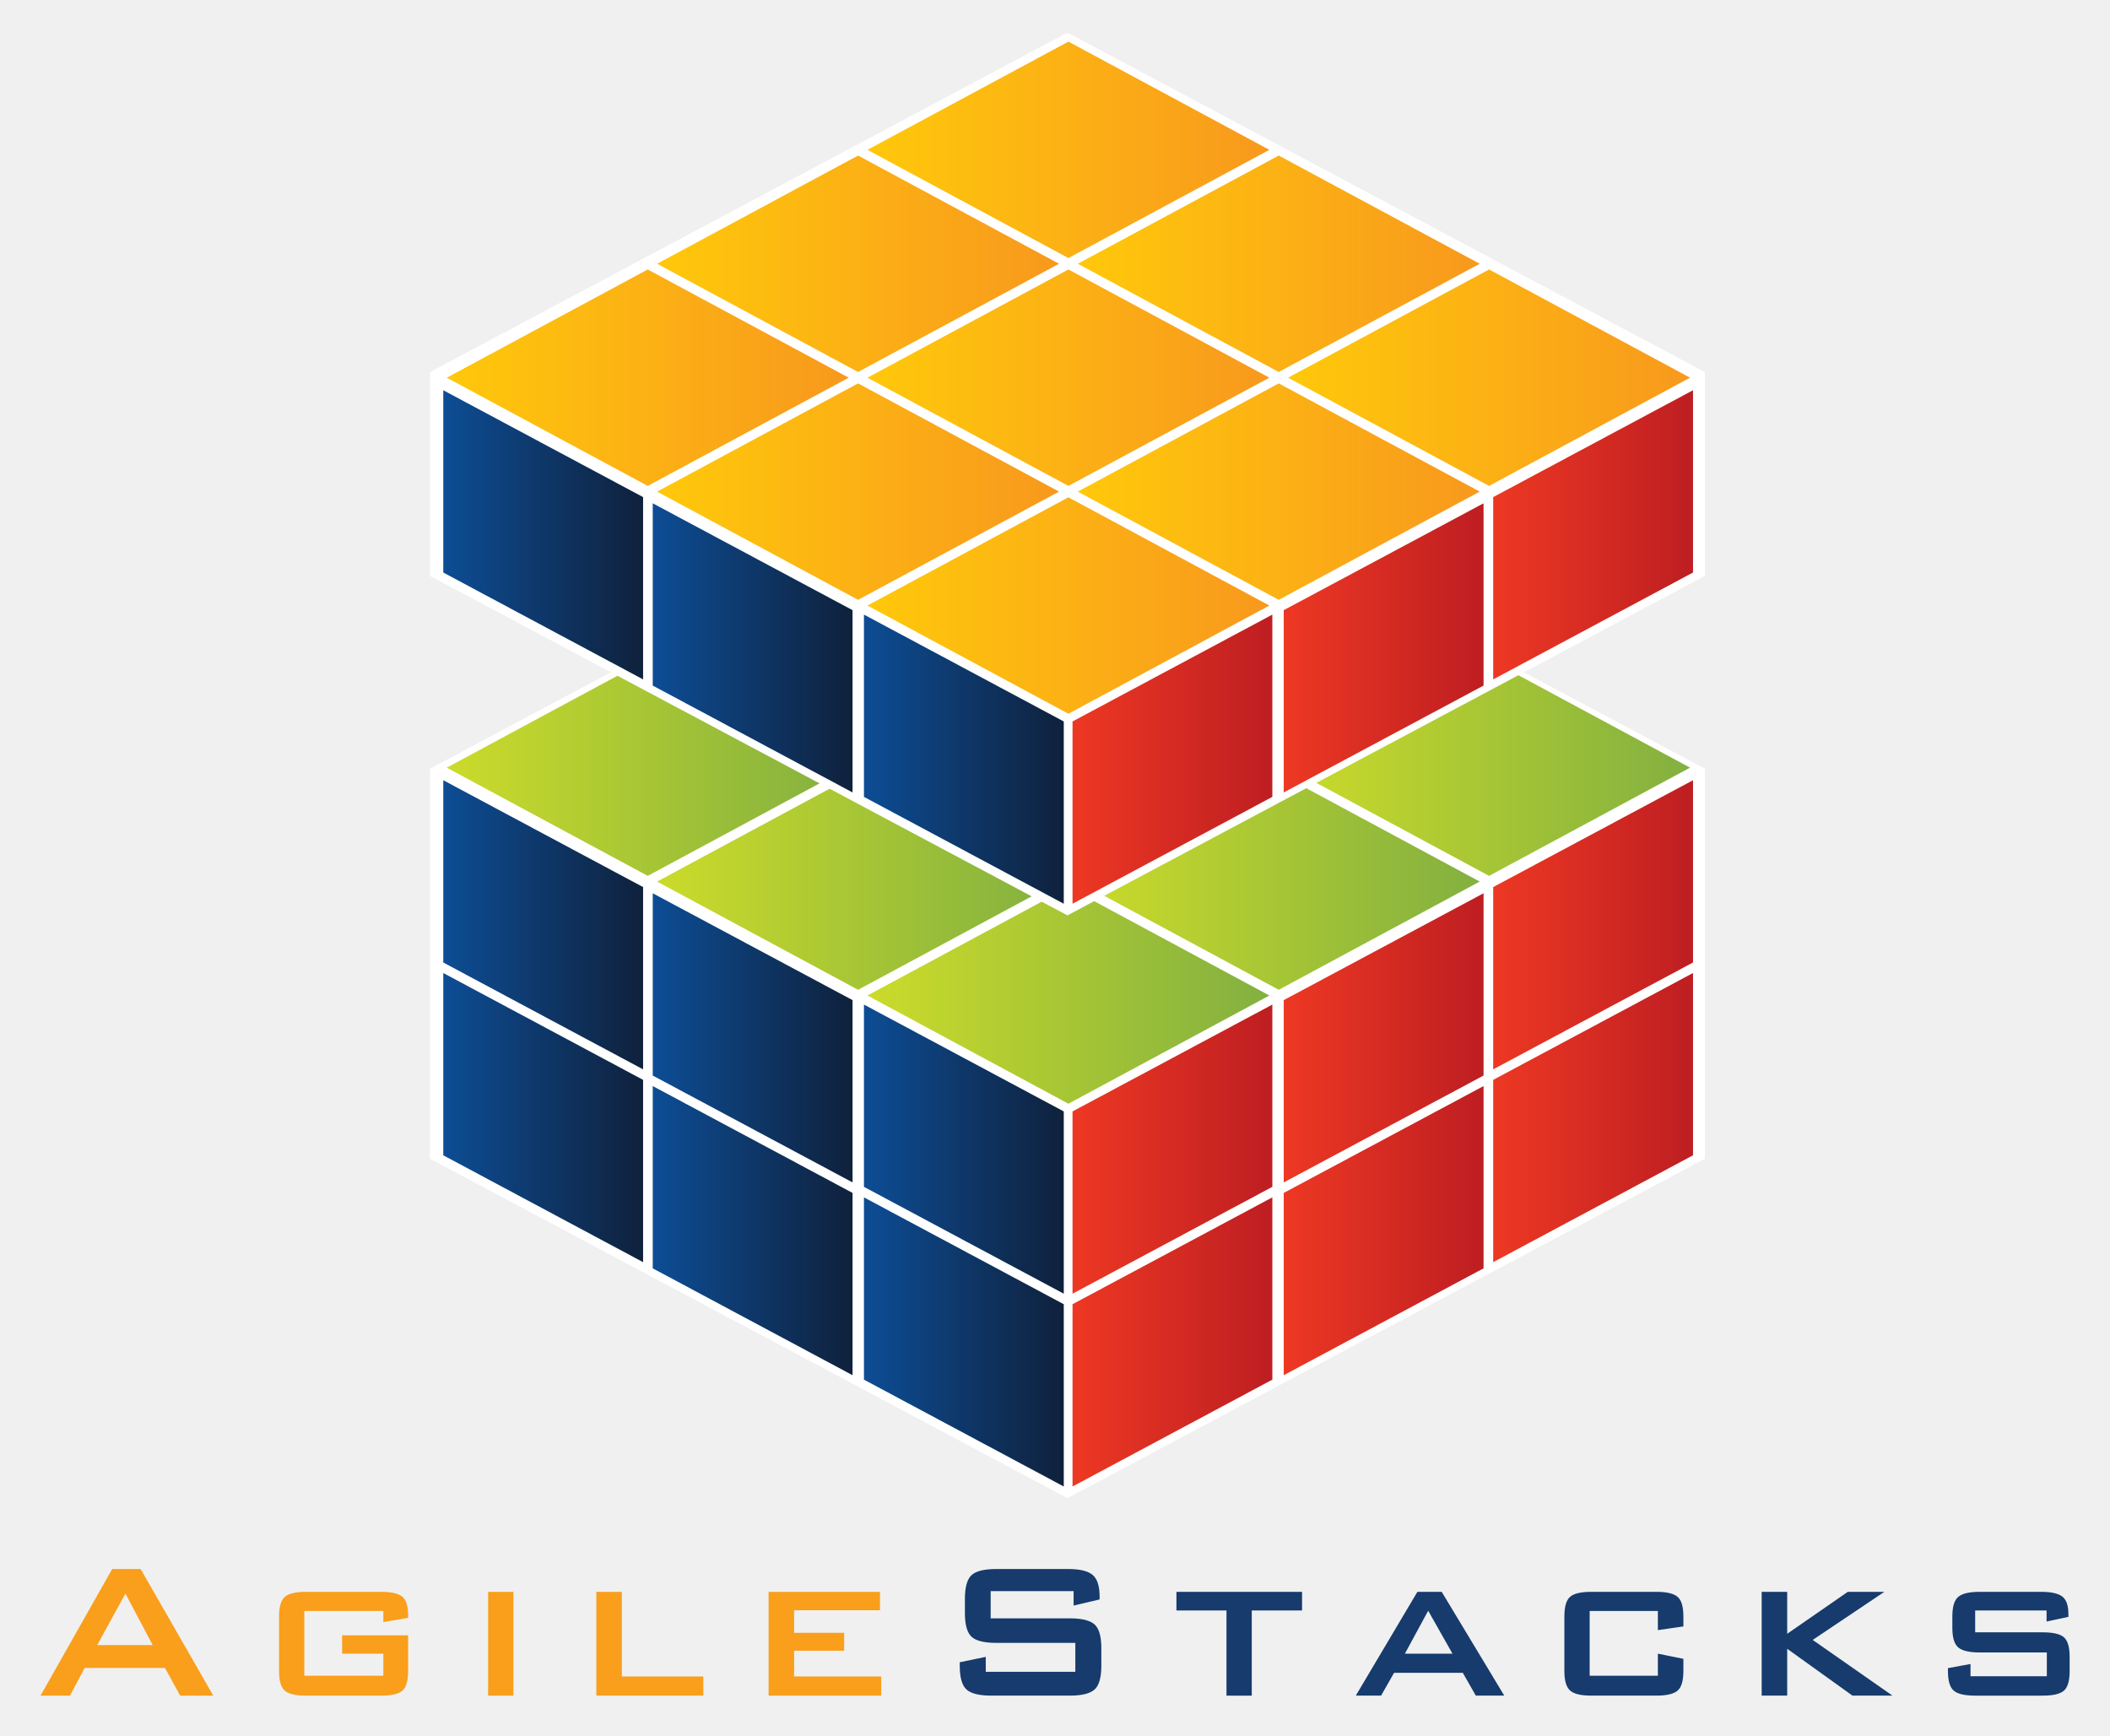
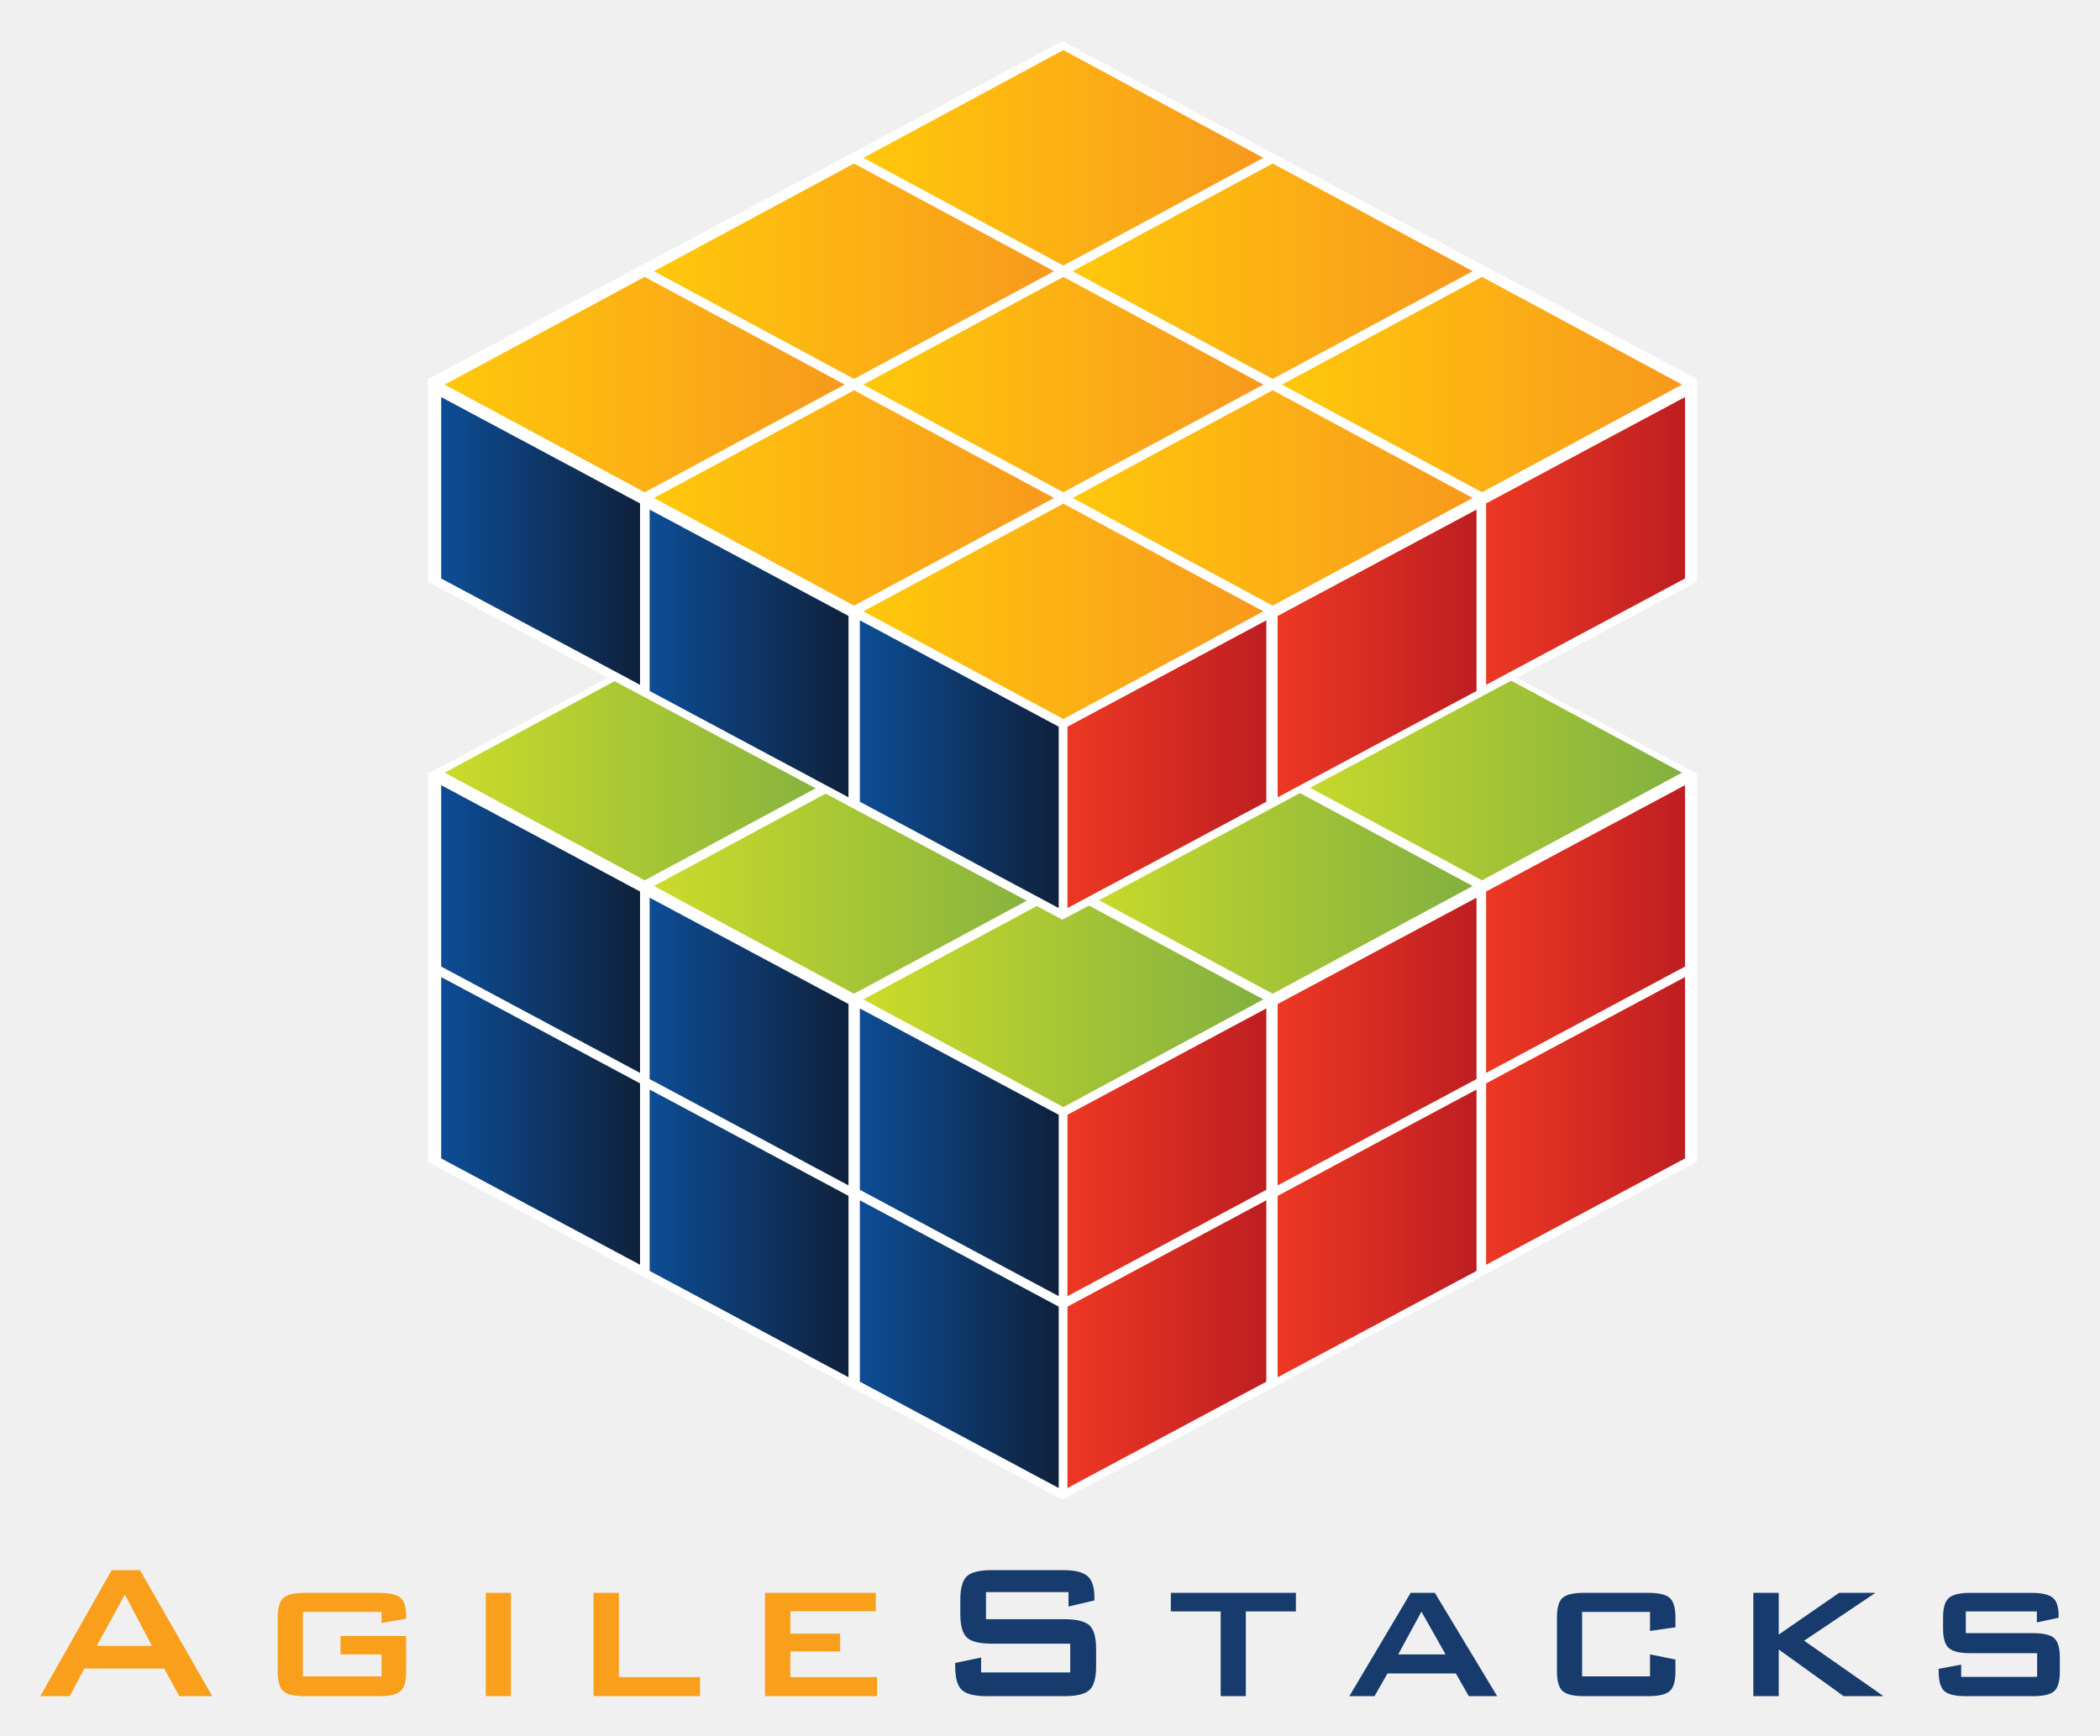
- <svg xmlns="http://www.w3.org/2000/svg" role="img" viewBox="10.24 5.74 481.52 396.02">
+ <svg xmlns="http://www.w3.org/2000/svg" role="img" viewBox="10.24 3.74 481.52 398.02">
  <path fill="#FFF" d="M253.84 103.695l-145.478 77.479v89l145.478 77.478 145.477-77.478v-89z" />
  <linearGradient id="a" x1="208.191" x2="299.926" y1="232.936" y2="232.936" gradientUnits="userSpaceOnUse">
    <stop offset="0" stop-color="#cbdb2a" />
    <stop offset="1" stop-color="#82b040" />
  </linearGradient>
  <path fill="url(#a)" d="M254.059 208.24l-45.868 24.697 45.868 24.696 45.867-24.696z" />
  <linearGradient id="b" x1="256.19" x2="347.926" y1="206.936" y2="206.936" gradientUnits="userSpaceOnUse">
    <stop offset="0" stop-color="#cbdb2a" />
    <stop offset="1" stop-color="#82b040" />
  </linearGradient>
  <path fill="url(#b)" d="M302.059 182.24l-45.869 24.697 45.869 24.696 45.867-24.696z" />
  <linearGradient id="c" x1="304.19" x2="395.926" y1="180.936" y2="180.936" gradientUnits="userSpaceOnUse">
    <stop offset="0" stop-color="#cbdb2a" />
    <stop offset="1" stop-color="#82b040" />
  </linearGradient>
  <path fill="url(#c)" d="M350.059 156.24l-45.869 24.697 45.869 24.696 45.867-24.696z" />
  <linearGradient id="d" x1="160.191" x2="251.926" y1="206.936" y2="206.936" gradientUnits="userSpaceOnUse">
    <stop offset="0" stop-color="#cbdb2a" />
    <stop offset="1" stop-color="#82b040" />
  </linearGradient>
  <path fill="url(#d)" d="M206.058 182.24l-45.867 24.697 45.867 24.696 45.868-24.696z" />
  <linearGradient id="e" x1="208.191" x2="299.926" y1="180.936" y2="180.936" gradientUnits="userSpaceOnUse">
    <stop offset="0" stop-color="#cbdb2a" />
    <stop offset="1" stop-color="#82b040" />
  </linearGradient>
  <path fill="url(#e)" d="M254.059 156.24l-45.868 24.697 45.868 24.696 45.867-24.696z" />
  <g>
    <linearGradient id="f" x1="256.19" x2="347.926" y1="154.936" y2="154.936" gradientUnits="userSpaceOnUse">
      <stop offset="0" stop-color="#cbdb2a" />
      <stop offset="1" stop-color="#82b040" />
    </linearGradient>
    <path fill="url(#f)" d="M302.059 130.24l-45.869 24.697 45.869 24.696 45.867-24.696z" />
  </g>
  <g>
    <linearGradient id="g" x1="112.191" x2="203.926" y1="180.936" y2="180.936" gradientUnits="userSpaceOnUse">
      <stop offset="0" stop-color="#cbdb2a" />
      <stop offset="1" stop-color="#82b040" />
    </linearGradient>
    <path fill="url(#g)" d="M158.058 156.24l-45.867 24.697 45.867 24.696 45.868-24.696z" />
  </g>
  <g>
    <linearGradient id="h" x1="160.191" x2="251.926" y1="154.936" y2="154.936" gradientUnits="userSpaceOnUse">
      <stop offset="0" stop-color="#cbdb2a" />
      <stop offset="1" stop-color="#82b040" />
    </linearGradient>
    <path fill="url(#h)" d="M206.058 130.24l-45.867 24.697 45.867 24.696 45.868-24.696z" />
  </g>
  <g>
    <linearGradient id="i" x1="208.191" x2="299.926" y1="128.936" y2="128.936" gradientUnits="userSpaceOnUse">
      <stop offset="0" stop-color="#cbdb2a" />
      <stop offset="1" stop-color="#82b040" />
    </linearGradient>
    <path fill="url(#i)" d="M254.059 104.24l-45.868 24.697 45.868 24.696 45.867-24.696z" />
  </g>
  <g>
    <path fill="#FFF" d="M253.84 13.195L108.362 90.674v46.5l145.478 77.478 145.477-77.478v-46.5z" />
  </g>
  <g>
    <path fill="#F99F1C" d="M35.842 363.825L19.49 392.722h6.72l3.36-6.328h18.312l3.472 6.328h7.56l-16.576-28.896h-6.496zm-3.416 17.361l6.44-11.76 6.216 11.76H32.426zm69.608-11.061c-.896-.728-2.501-1.092-4.816-1.092H80.082c-2.352 0-3.967.384-4.844 1.148-.877.766-1.316 2.249-1.316 4.451v12.488c0 2.203.429 3.688 1.288 4.452.858.766 2.482 1.148 4.872 1.148h17.136c2.389 0 4.013-.383 4.872-1.148.858-.765 1.288-2.249 1.288-4.452v-8.176H88.314v4.2h9.408v5.04H79.69V373.4h18.032v2.52l5.656-.951v-.616c0-2.09-.448-3.499-1.344-4.228zm19.599 22.597h5.768v-23.688h-5.768v23.688zm30.519-23.689h-5.824v23.688h24.416v-4.368h-18.592v-19.32zm39.311 19.321v-5.88h11.424v-4.088h-11.424v-5.152h19.6v-4.2H185.64v23.688h25.704v-4.368h-19.881z" />
  </g>
  <g>
    <path fill="#163B6C" d="M254.351 375.081h-18.032v-6.216h18.928v3.304l5.936-1.399v-.616c0-2.427-.532-4.088-1.596-4.984-1.064-.896-2.922-1.344-5.572-1.344h-16.408c-2.763 0-4.648.468-5.656 1.4-1.008.934-1.512 2.744-1.512 5.432v3.192c0 2.688.504 4.499 1.512 5.432 1.008.934 2.893 1.4 5.656 1.4h18.032v6.607h-20.44v-3.416l-5.936 1.232v.784c0 2.688.513 4.499 1.54 5.432 1.026.934 2.921 1.4 5.684 1.4h17.864c2.763 0 4.657-.467 5.684-1.4 1.026-.933 1.54-2.744 1.54-5.432v-3.977c0-2.688-.514-4.498-1.54-5.432-1.027-.931-2.922-1.399-5.684-1.399zm24.359-1.792h11.424v19.433h5.769v-19.433h11.479v-4.256H278.71v4.256zm54.992-4.256l-14.057 23.688h5.769l2.968-5.208h15.68l2.969 5.208h6.496l-14.28-23.688h-5.545zm-2.856 14.113l5.32-9.8 5.544 9.8h-10.864zm57.343-14.113h-14.784c-2.39 0-4.014.384-4.872 1.148-.858.766-1.287 2.249-1.287 4.451v12.488c0 2.166.429 3.641 1.287 4.424.858.784 2.482 1.177 4.872 1.177h14.784c2.389 0 4.022-.383 4.9-1.148.877-.765 1.315-2.249 1.315-4.452v-2.8l-5.823-1.176v5.04h-15.568v-14.784h15.568v4.368l5.823-.84v-2.297c0-2.202-.438-3.686-1.315-4.451-.877-.764-2.511-1.148-4.9-1.148zm52.081 0h-8.344l-13.832 9.576v-9.576h-5.824v23.688h5.824v-10.696l14.896 10.696h9.128l-18.199-12.712 16.351-10.976zm40.992 10.388c-.859-.765-2.483-1.147-4.872-1.147h-15.4v-4.984h16.296v2.521l4.984-1.064v-.56c0-2.017-.468-3.379-1.4-4.088-.934-.709-2.539-1.064-4.815-1.064h-14.057c-2.352 0-3.976.384-4.872 1.148-.896.766-1.344 2.249-1.344 4.451v2.633c0 2.203.448 3.687 1.344 4.452.896.766 2.521 1.147 4.872 1.147h15.344v5.432h-17.416v-2.8l-5.151.952v.672c0 2.203.438 3.688 1.315 4.452.877.766 2.511 1.148 4.9 1.148h15.4c2.389 0 4.013-.383 4.872-1.148.857-.765 1.287-2.249 1.287-4.452v-3.248c0-2.203-.43-3.687-1.287-4.453z" />
  </g>
  <g>
    <linearGradient id="j" x1="111.4" x2="157" y1="127.798" y2="127.798" gradientUnits="userSpaceOnUse">
      <stop offset="0" stop-color="#0d4d95" />
      <stop offset="1" stop-color="#0f213c" />
    </linearGradient>
    <path fill="url(#j)" d="M111.4 94.805v41.6l45.6 24.387v-41.601z" />
    <linearGradient id="k" x1="207.4" x2="253" y1="178.999" y2="178.999" gradientUnits="userSpaceOnUse">
      <stop offset="0" stop-color="#0d4d95" />
      <stop offset="1" stop-color="#0f213c" />
    </linearGradient>
    <path fill="url(#k)" d="M207.4 146.005v41.6l45.6 24.387v-41.6z" />
    <linearGradient id="l" x1="159.2" x2="204.8" y1="153.599" y2="153.599" gradientUnits="userSpaceOnUse">
      <stop offset="0" stop-color="#0d4d95" />
      <stop offset="1" stop-color="#0f213c" />
    </linearGradient>
    <path fill="url(#l)" d="M159.2 120.605v41.6l45.6 24.387v-41.6z" />
    <linearGradient id="m" x1="111.4" x2="157" y1="216.798" y2="216.798" gradientUnits="userSpaceOnUse">
      <stop offset="0" stop-color="#0d4d95" />
      <stop offset="1" stop-color="#0f213c" />
    </linearGradient>
    <path fill="url(#m)" d="M111.4 183.805v41.6l45.6 24.387v-41.601z" />
    <linearGradient id="n" x1="207.4" x2="253" y1="267.998" y2="267.998" gradientUnits="userSpaceOnUse">
      <stop offset="0" stop-color="#0d4d95" />
      <stop offset="1" stop-color="#0f213c" />
    </linearGradient>
    <path fill="url(#n)" d="M207.4 235.005v41.6l45.6 24.387v-41.6z" />
    <g>
      <linearGradient id="o" x1="159.2" x2="204.8" y1="242.599" y2="242.599" gradientUnits="userSpaceOnUse">
        <stop offset="0" stop-color="#0d4d95" />
        <stop offset="1" stop-color="#0f213c" />
      </linearGradient>
      <path fill="url(#o)" d="M159.2 209.605v41.6l45.6 24.387v-41.6z" />
    </g>
    <g>
      <linearGradient id="p" x1="111.4" x2="157" y1="260.799" y2="260.799" gradientUnits="userSpaceOnUse">
        <stop offset="0" stop-color="#0d4d95" />
        <stop offset="1" stop-color="#0f213c" />
      </linearGradient>
      <path fill="url(#p)" d="M111.4 227.805v41.6l45.6 24.387v-41.601z" />
    </g>
    <g>
      <linearGradient id="q" x1="207.4" x2="253" y1="311.998" y2="311.998" gradientUnits="userSpaceOnUse">
        <stop offset="0" stop-color="#0d4d95" />
        <stop offset="1" stop-color="#0f213c" />
      </linearGradient>
      <path fill="url(#q)" d="M207.4 279.005v41.6l45.6 24.387v-41.6z" />
    </g>
    <g>
      <linearGradient id="r" x1="159.2" x2="204.8" y1="286.599" y2="286.599" gradientUnits="userSpaceOnUse">
        <stop offset="0" stop-color="#0d4d95" />
        <stop offset="1" stop-color="#0f213c" />
      </linearGradient>
      <path fill="url(#r)" d="M159.2 253.605v41.6l45.6 24.387v-41.6z" />
    </g>
  </g>
  <g>
    <linearGradient id="s" x1="351" x2="396.6" y1="127.798" y2="127.798" gradientUnits="userSpaceOnUse">
      <stop offset="0" stop-color="#ed3823" />
      <stop offset="1" stop-color="#be1e22" />
    </linearGradient>
    <path fill="url(#s)" d="M351 119.191v41.601l45.6-24.387v-41.6z" />
    <linearGradient id="t" x1="255" x2="300.6" y1="178.999" y2="178.999" gradientUnits="userSpaceOnUse">
      <stop offset="0" stop-color="#ed3823" />
      <stop offset="1" stop-color="#be1e22" />
    </linearGradient>
    <path fill="url(#t)" d="M255 170.392v41.6l45.6-24.387v-41.6z" />
    <linearGradient id="u" x1="303.2" x2="348.8" y1="153.599" y2="153.599" gradientUnits="userSpaceOnUse">
      <stop offset="0" stop-color="#ed3823" />
      <stop offset="1" stop-color="#be1e22" />
    </linearGradient>
    <path fill="url(#u)" d="M303.2 144.992v41.6l45.6-24.387v-41.6z" />
    <linearGradient id="v" x1="351" x2="396.6" y1="216.798" y2="216.798" gradientUnits="userSpaceOnUse">
      <stop offset="0" stop-color="#ed3823" />
      <stop offset="1" stop-color="#be1e22" />
    </linearGradient>
    <path fill="url(#v)" d="M351 208.191v41.601l45.6-24.387v-41.6z" />
    <linearGradient id="w" x1="255" x2="300.6" y1="267.998" y2="267.998" gradientUnits="userSpaceOnUse">
      <stop offset="0" stop-color="#ed3823" />
      <stop offset="1" stop-color="#be1e22" />
    </linearGradient>
    <path fill="url(#w)" d="M255 259.392v41.6l45.6-24.387v-41.6z" />
    <g>
      <linearGradient id="x" x1="303.2" x2="348.8" y1="242.599" y2="242.599" gradientUnits="userSpaceOnUse">
        <stop offset="0" stop-color="#ed3823" />
        <stop offset="1" stop-color="#be1e22" />
      </linearGradient>
      <path fill="url(#x)" d="M303.2 233.992v41.6l45.6-24.387v-41.6z" />
    </g>
    <g>
      <linearGradient id="y" x1="351" x2="396.6" y1="260.799" y2="260.799" gradientUnits="userSpaceOnUse">
        <stop offset="0" stop-color="#ed3823" />
        <stop offset="1" stop-color="#be1e22" />
      </linearGradient>
      <path fill="url(#y)" d="M351 252.191v41.601l45.6-24.387v-41.6z" />
    </g>
    <g>
      <linearGradient id="z" x1="255" x2="300.6" y1="311.998" y2="311.998" gradientUnits="userSpaceOnUse">
        <stop offset="0" stop-color="#ed3823" />
        <stop offset="1" stop-color="#be1e22" />
      </linearGradient>
      <path fill="url(#z)" d="M255 303.392v41.6l45.6-24.387v-41.6z" />
    </g>
    <g>
      <linearGradient id="A" x1="303.2" x2="348.8" y1="286.599" y2="286.599" gradientUnits="userSpaceOnUse">
        <stop offset="0" stop-color="#ed3823" />
        <stop offset="1" stop-color="#be1e22" />
      </linearGradient>
      <path fill="url(#A)" d="M303.2 277.992v41.6l45.6-24.387v-41.6z" />
    </g>
  </g>
  <g>
    <linearGradient id="B" x1="208.191" x2="299.926" y1="143.936" y2="143.936" gradientUnits="userSpaceOnUse">
      <stop offset="0" stop-color="#ffc80b" />
      <stop offset="1" stop-color="#f8991d" />
    </linearGradient>
    <path fill="url(#B)" d="M254.059 119.24l-45.868 24.697 45.868 24.696 45.867-24.696z" />
    <linearGradient id="C" x1="256.19" x2="347.926" y1="117.936" y2="117.936" gradientUnits="userSpaceOnUse">
      <stop offset="0" stop-color="#ffc80b" />
      <stop offset="1" stop-color="#f8991d" />
    </linearGradient>
    <path fill="url(#C)" d="M302.059 93.24l-45.869 24.697 45.869 24.696 45.867-24.696z" />
    <linearGradient id="D" x1="304.19" x2="395.926" y1="91.936" y2="91.936" gradientUnits="userSpaceOnUse">
      <stop offset="0" stop-color="#ffc80b" />
      <stop offset="1" stop-color="#f8991d" />
    </linearGradient>
    <path fill="url(#D)" d="M350.059 67.24L304.19 91.937l45.869 24.696 45.867-24.696z" />
    <linearGradient id="E" x1="160.191" x2="251.926" y1="117.936" y2="117.936" gradientUnits="userSpaceOnUse">
      <stop offset="0" stop-color="#ffc80b" />
      <stop offset="1" stop-color="#f8991d" />
    </linearGradient>
    <path fill="url(#E)" d="M206.058 93.24l-45.867 24.697 45.867 24.696 45.868-24.696z" />
    <linearGradient id="F" x1="208.191" x2="299.926" y1="91.936" y2="91.936" gradientUnits="userSpaceOnUse">
      <stop offset="0" stop-color="#ffc80b" />
      <stop offset="1" stop-color="#f8991d" />
    </linearGradient>
    <path fill="url(#F)" d="M254.059 67.24l-45.868 24.697 45.868 24.696 45.867-24.696z" />
    <g>
      <linearGradient id="G" x1="256.19" x2="347.926" y1="65.936" y2="65.936" gradientUnits="userSpaceOnUse">
        <stop offset="0" stop-color="#ffc80b" />
        <stop offset="1" stop-color="#f8991d" />
      </linearGradient>
      <path fill="url(#G)" d="M302.059 41.24L256.19 65.937l45.869 24.696 45.867-24.696z" />
    </g>
    <g>
      <linearGradient id="H" x1="112.191" x2="203.926" y1="91.936" y2="91.936" gradientUnits="userSpaceOnUse">
        <stop offset="0" stop-color="#ffc80b" />
        <stop offset="1" stop-color="#f8991d" />
      </linearGradient>
      <path fill="url(#H)" d="M158.058 67.24l-45.867 24.697 45.867 24.696 45.868-24.696z" />
    </g>
    <g>
      <linearGradient id="I" x1="160.191" x2="251.926" y1="65.936" y2="65.936" gradientUnits="userSpaceOnUse">
        <stop offset="0" stop-color="#ffc80b" />
        <stop offset="1" stop-color="#f8991d" />
      </linearGradient>
      <path fill="url(#I)" d="M206.058 41.24l-45.867 24.697 45.867 24.696 45.868-24.696z" />
    </g>
    <g>
      <linearGradient id="J" x1="208.191" x2="299.926" y1="39.937" y2="39.937" gradientUnits="userSpaceOnUse">
        <stop offset="0" stop-color="#ffc80b" />
        <stop offset="1" stop-color="#f8991d" />
      </linearGradient>
      <path fill="url(#J)" d="M254.059 15.24l-45.868 24.697 45.868 24.696 45.867-24.696z" />
    </g>
  </g>
</svg>
